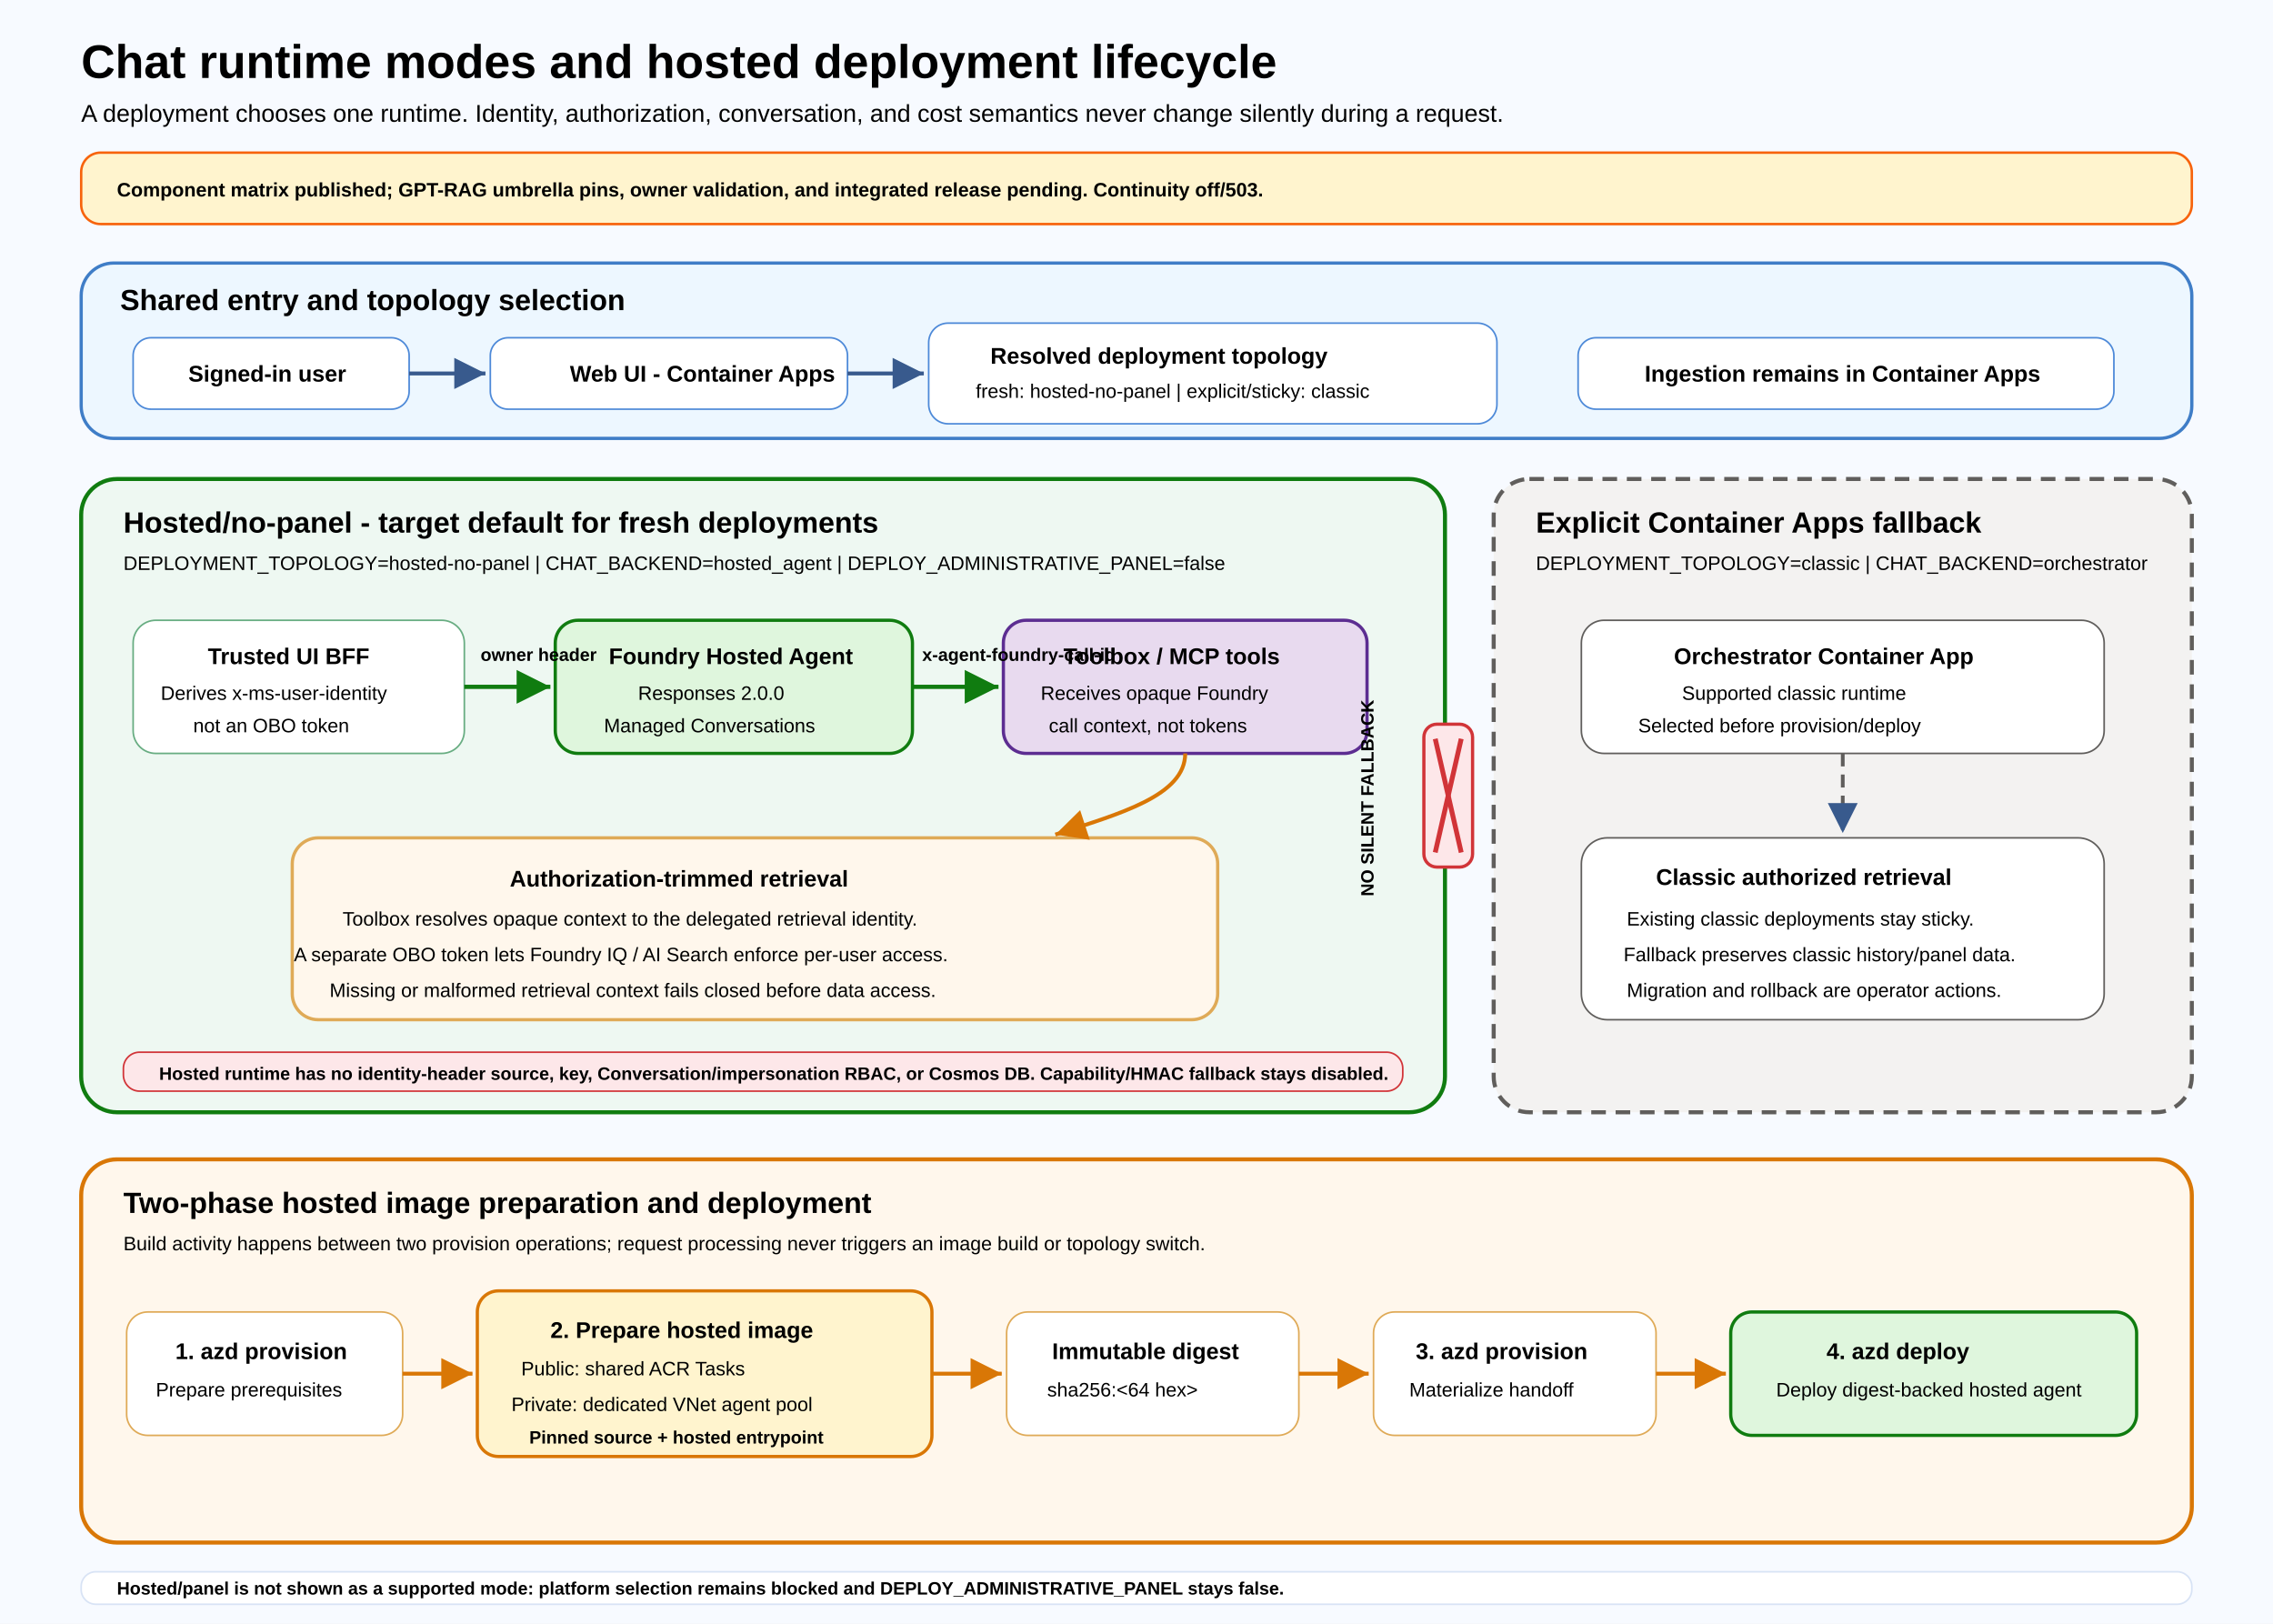
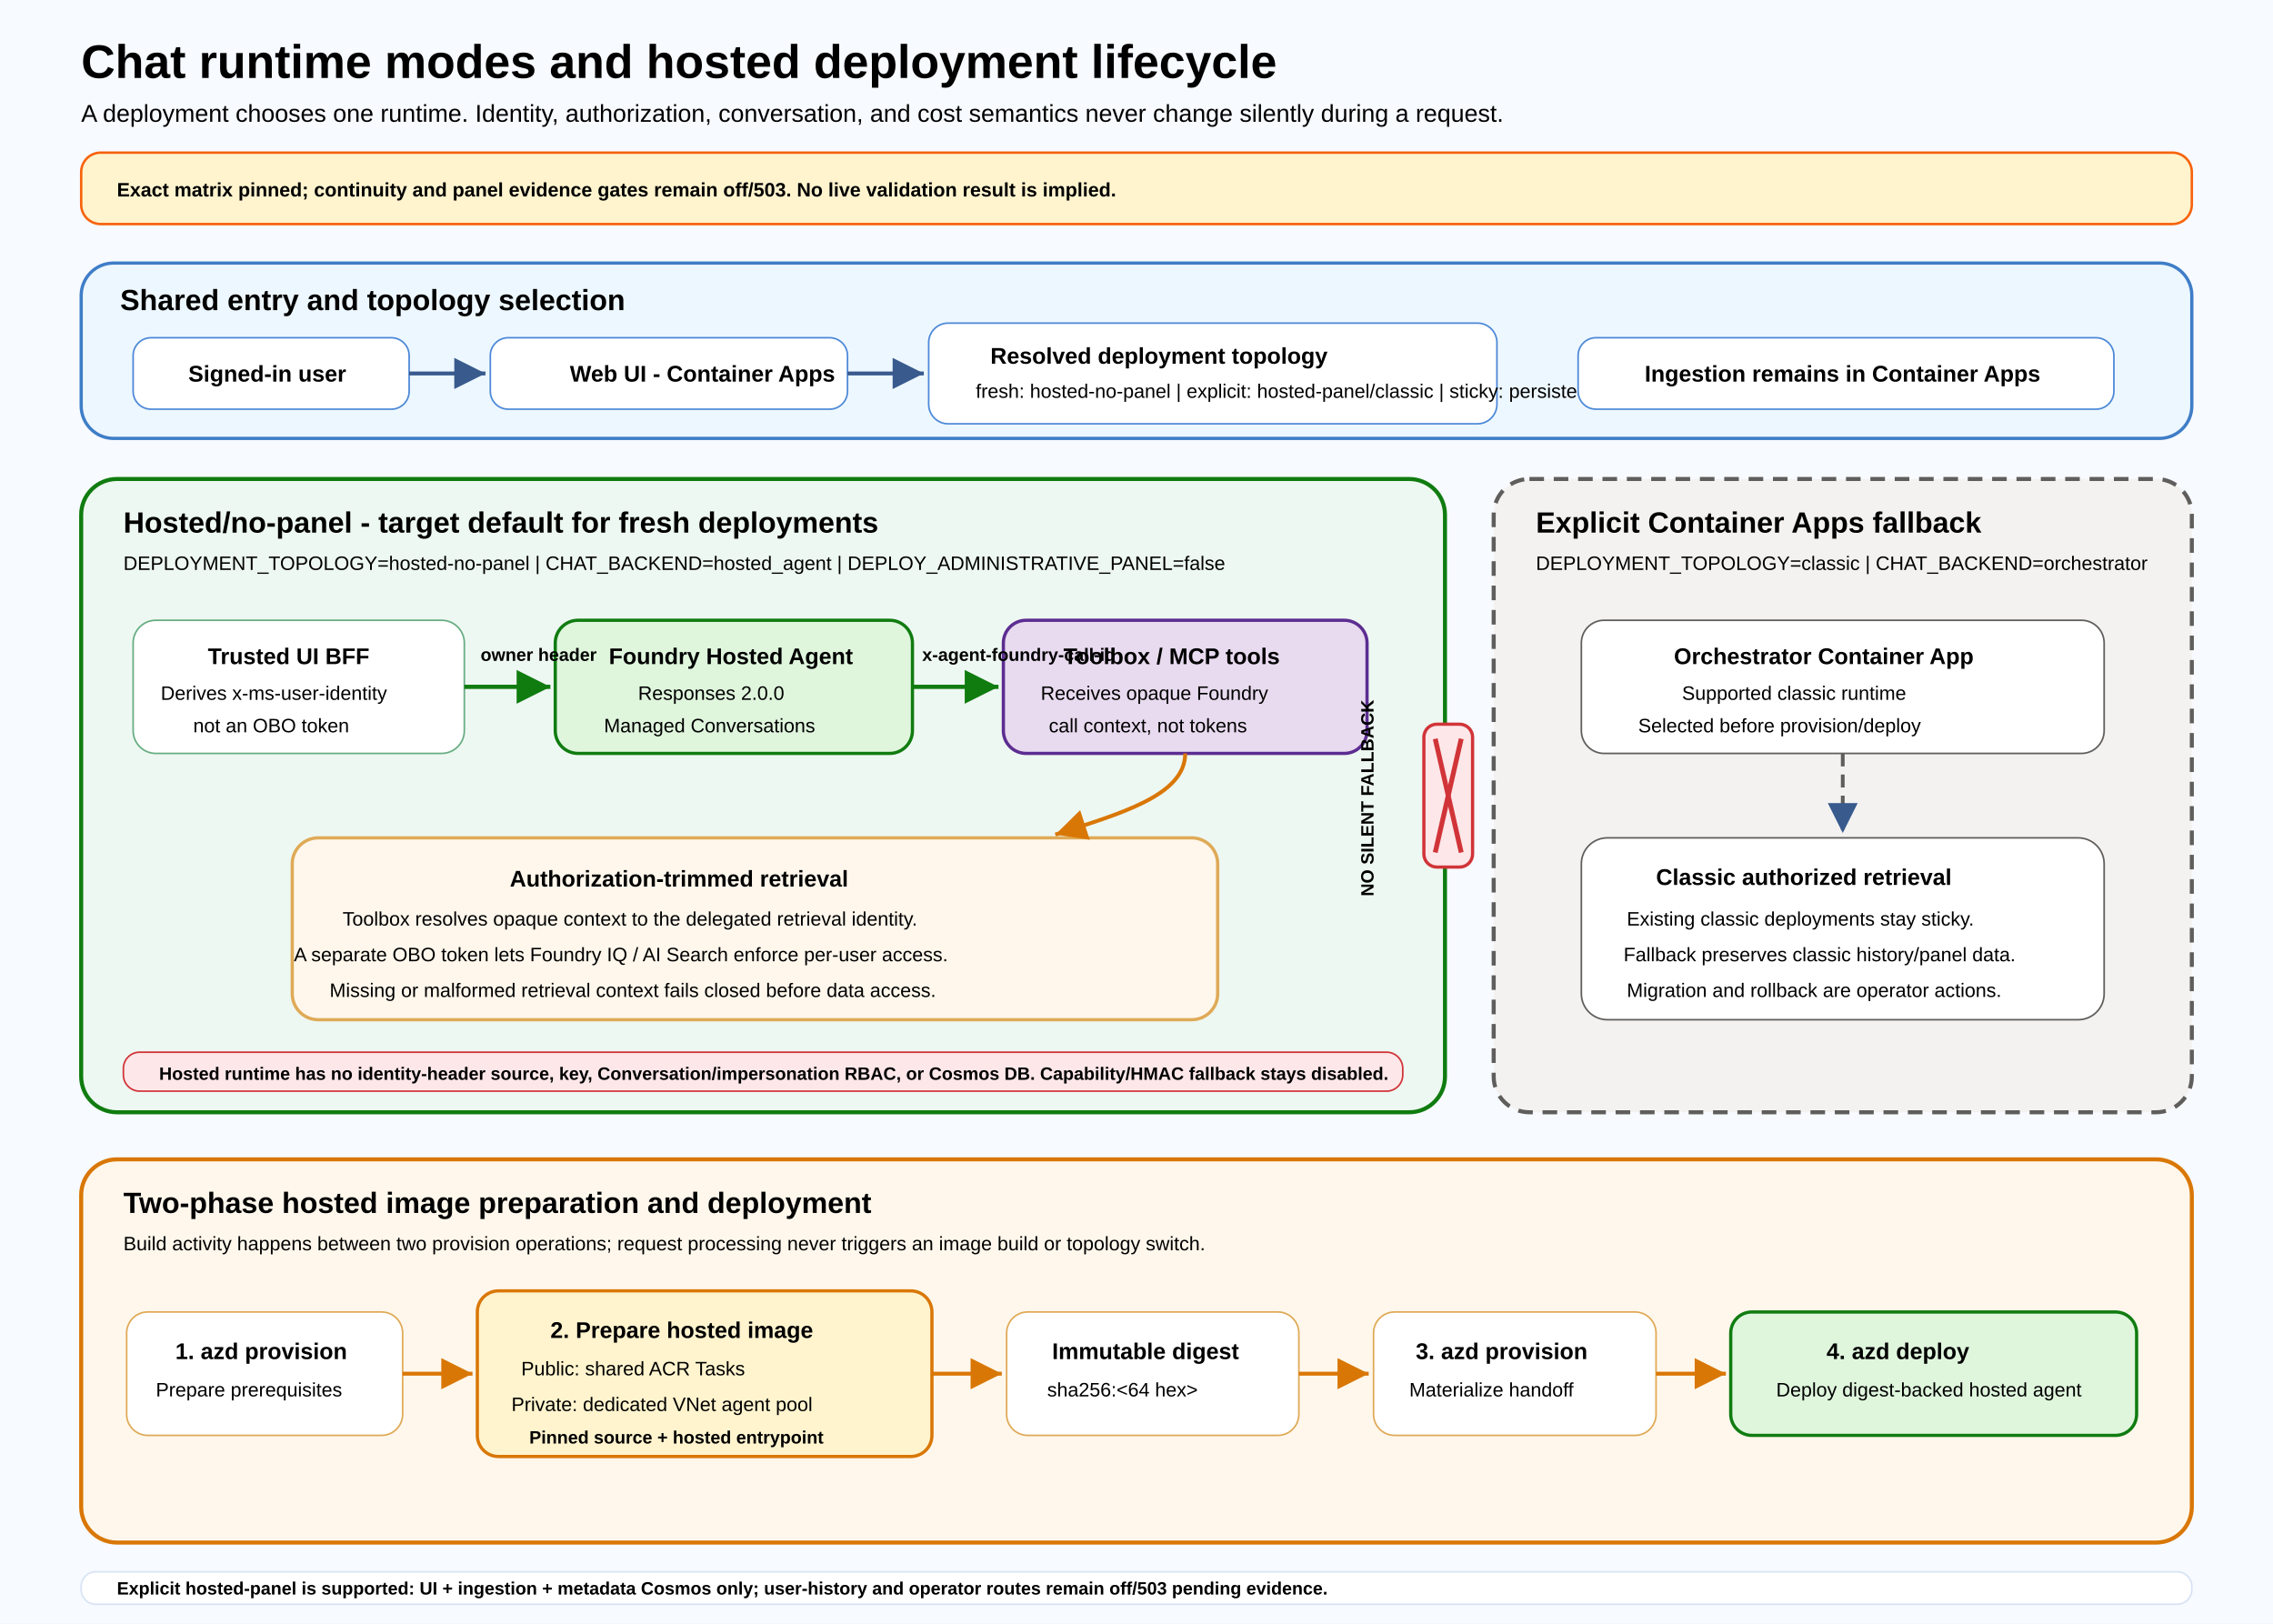
<svg xmlns="http://www.w3.org/2000/svg" width="1400" height="1000" viewBox="0 0 1400 1000" role="img" aria-labelledby="title desc">
  <defs>
    <marker id="arrow-blue" markerWidth="12" markerHeight="12" refX="10" refY="6" orient="auto">
      <path d="M2,2 L10,6 L2,10 Z" fill="#385a8d" />
    </marker>
    <marker id="arrow-green" markerWidth="12" markerHeight="12" refX="10" refY="6" orient="auto">
      <path d="M2,2 L10,6 L2,10 Z" fill="#107c10" />
    </marker>
    <marker id="arrow-orange" markerWidth="12" markerHeight="12" refX="10" refY="6" orient="auto">
      <path d="M2,2 L10,6 L2,10 Z" fill="#d97706" />
    </marker>
    <style>
      .title { font: 700 29px 'Segoe UI', Arial, sans-serif; fill: #000000; }
      .subtitle { font: 400 15px 'Segoe UI', Arial, sans-serif; fill: #000000; }
      .section-title { font: 700 18px 'Segoe UI', Arial, sans-serif; fill: #000000; }
      .box-title { font: 700 14px 'Segoe UI', Arial, sans-serif; fill: #000000; }
      .box-text { font: 400 12px 'Segoe UI', Arial, sans-serif; fill: #000000; }
      .small { font: 600 11px 'Segoe UI', Arial, sans-serif; fill: #000000; }
      .status { font: 600 12px 'Segoe UI', Arial, sans-serif; fill: #000000; }
      .blue-arrow { stroke: #385a8d; stroke-width: 2.4; fill: none; marker-end: url(#arrow-blue); }
      .green-arrow { stroke: #107c10; stroke-width: 2.6; fill: none; marker-end: url(#arrow-green); }
      .orange-arrow { stroke: #d97706; stroke-width: 2.4; fill: none; marker-end: url(#arrow-orange); }
      .fallback-arrow { stroke: #605e5c; stroke-width: 2.3; stroke-dasharray: 8 5; fill: none; marker-end: url(#arrow-blue); }
    </style>
  </defs>
  <rect width="1400" height="1000" fill="#f7faff" />
  <text x="50" y="48" class="title">Chat runtime modes and hosted deployment lifecycle</text>
  <text x="50" y="75" class="subtitle">A deployment chooses one runtime. Identity, authorization, conversation, and cost semantics never change silently during a request.</text>
  <rect x="50" y="94" width="1300" height="44" rx="12" fill="#fff4ce" stroke="#f7630c" stroke-width="1.5" />
-   <text x="72" y="121" class="status">Component matrix published; GPT-RAG umbrella pins, owner validation, and integrated release pending. Continuity off/503.</text>
+   <text x="72" y="121" class="status">Exact matrix pinned; continuity and panel evidence gates remain off/503. No live validation result is implied.</text>
  <rect x="50" y="162" width="1300" height="108" rx="20" fill="#edf7ff" stroke="#3f7dc7" stroke-width="2" />
  <text x="74" y="191" class="section-title">Shared entry and topology selection</text>
  <rect x="82" y="208" width="170" height="44" rx="11" fill="#ffffff" stroke="#4d89d8" />
  <text x="116" y="235" class="box-title">Signed-in user</text>
  <rect x="302" y="208" width="220" height="44" rx="11" fill="#ffffff" stroke="#4d89d8" />
  <text x="351" y="235" class="box-title">Web UI - Container Apps</text>
  <rect x="572" y="199" width="350" height="62" rx="12" fill="#ffffff" stroke="#4d89d8" />
  <text x="610" y="224" class="box-title">Resolved deployment topology</text>
-   <text x="601" y="245" class="box-text">fresh: hosted-no-panel | explicit/sticky: classic</text>
+   <text x="601" y="245" class="box-text">fresh: hosted-no-panel | explicit: hosted-panel/classic | sticky: persisted</text>
  <rect x="972" y="208" width="330" height="44" rx="11" fill="#ffffff" stroke="#4d89d8" />
  <text x="1013" y="235" class="box-title">Ingestion remains in Container Apps</text>
  <path class="blue-arrow" d="M252 230 L299 230" />
  <path class="blue-arrow" d="M522 230 L569 230" />
  <rect x="50" y="295" width="840" height="390" rx="22" fill="#eef8f2" stroke="#107c10" stroke-width="2.5" />
  <text x="76" y="328" class="section-title">Hosted/no-panel - target default for fresh deployments</text>
  <text x="76" y="351" class="box-text">DEPLOYMENT_TOPOLOGY=hosted-no-panel | CHAT_BACKEND=hosted_agent | DEPLOY_ADMINISTRATIVE_PANEL=false</text>
  <rect x="82" y="382" width="204" height="82" rx="14" fill="#ffffff" stroke="#68ad82" />
  <text x="128" y="409" class="box-title">Trusted UI BFF</text>
  <text x="99" y="431" class="box-text">Derives x-ms-user-identity</text>
  <text x="119" y="451" class="box-text">not an OBO token</text>
  <rect x="342" y="382" width="220" height="82" rx="14" fill="#dff6dd" stroke="#107c10" stroke-width="2" />
  <text x="375" y="409" class="box-title">Foundry Hosted Agent</text>
  <text x="393" y="431" class="box-text">Responses 2.0.0</text>
  <text x="372" y="451" class="box-text">Managed Conversations</text>
  <rect x="618" y="382" width="224" height="82" rx="14" fill="#e8daef" stroke="#5c2d91" stroke-width="2" />
  <text x="655" y="409" class="box-title">Toolbox / MCP tools</text>
  <text x="641" y="431" class="box-text">Receives opaque Foundry</text>
  <text x="646" y="451" class="box-text">call context, not tokens</text>
  <path class="green-arrow" d="M286 423 L339 423" />
  <text x="296" y="407" class="small">owner header</text>
  <path class="green-arrow" d="M562 423 L615 423" />
  <text x="568" y="407" class="small">x-agent-foundry-call-id</text>
  <rect x="180" y="516" width="570" height="112" rx="16" fill="#fff7ec" stroke="#dfaa57" stroke-width="2" />
  <text x="314" y="546" class="box-title">Authorization-trimmed retrieval</text>
  <text x="211" y="570" class="box-text">Toolbox resolves opaque context to the delegated retrieval identity.</text>
  <text x="181" y="592" class="box-text">A separate OBO token lets Foundry IQ / AI Search enforce per-user access.</text>
  <text x="203" y="614" class="box-text">Missing or malformed retrieval context fails closed before data access.</text>
  <path class="orange-arrow" d="M730 464 C730 490, 690 501, 650 514" />
  <rect x="76" y="648" width="788" height="24" rx="10" fill="#fde7e9" stroke="#d13438" />
  <text x="98" y="665" class="small">Hosted runtime has no identity-header source, key, Conversation/impersonation RBAC, or Cosmos DB. Capability/HMAC fallback stays disabled.</text>
  <rect x="920" y="295" width="430" height="390" rx="22" fill="#f3f2f1" stroke="#605e5c" stroke-width="2.5" stroke-dasharray="9 6" />
  <text x="946" y="328" class="section-title">Explicit Container Apps fallback</text>
  <text x="946" y="351" class="box-text">DEPLOYMENT_TOPOLOGY=classic | CHAT_BACKEND=orchestrator</text>
  <rect x="974" y="382" width="322" height="82" rx="14" fill="#ffffff" stroke="#605e5c" />
  <text x="1031" y="409" class="box-title">Orchestrator Container App</text>
  <text x="1036" y="431" class="box-text">Supported classic runtime</text>
  <text x="1009" y="451" class="box-text">Selected before provision/deploy</text>
  <rect x="974" y="516" width="322" height="112" rx="16" fill="#ffffff" stroke="#605e5c" />
  <text x="1020" y="545" class="box-title">Classic authorized retrieval</text>
  <text x="1002" y="570" class="box-text">Existing classic deployments stay sticky.</text>
  <text x="1000" y="592" class="box-text">Fallback preserves classic history/panel data.</text>
  <text x="1002" y="614" class="box-text">Migration and rollback are operator actions.</text>
  <path class="fallback-arrow" d="M1135 464 L1135 513" />
  <rect x="877" y="446" width="30" height="88" rx="8" fill="#fde7e9" stroke="#d13438" stroke-width="2" />
  <line x1="884" y1="455" x2="900" y2="525" stroke="#d13438" stroke-width="3" />
  <line x1="900" y1="455" x2="884" y2="525" stroke="#d13438" stroke-width="3" />
  <text x="846" y="552" class="small" transform="rotate(-90 846 552)">NO SILENT FALLBACK</text>
  <rect x="50" y="714" width="1300" height="236" rx="22" fill="#fff7ec" stroke="#d97706" stroke-width="2.5" />
  <text x="76" y="747" class="section-title">Two-phase hosted image preparation and deployment</text>
  <text x="76" y="770" class="box-text">Build activity happens between two provision operations; request processing never triggers an image build or topology switch.</text>
  <rect x="78" y="808" width="170" height="76" rx="13" fill="#ffffff" stroke="#dfaa57" />
  <text x="108" y="837" class="box-title">1. azd provision</text>
  <text x="96" y="860" class="box-text">Prepare prerequisites</text>
  <rect x="294" y="795" width="280" height="102" rx="13" fill="#fff4ce" stroke="#d97706" stroke-width="2" />
  <text x="339" y="824" class="box-title">2. Prepare hosted image</text>
  <text x="321" y="847" class="box-text">Public: shared ACR Tasks</text>
  <text x="315" y="869" class="box-text">Private: dedicated VNet agent pool</text>
  <text x="326" y="889" class="small">Pinned source + hosted entrypoint</text>
  <rect x="620" y="808" width="180" height="76" rx="13" fill="#ffffff" stroke="#dfaa57" />
  <text x="648" y="837" class="box-title">Immutable digest</text>
  <text x="645" y="860" class="box-text">sha256:&lt;64 hex&gt;</text>
  <rect x="846" y="808" width="174" height="76" rx="13" fill="#ffffff" stroke="#dfaa57" />
  <text x="872" y="837" class="box-title">3. azd provision</text>
  <text x="868" y="860" class="box-text">Materialize handoff</text>
  <rect x="1066" y="808" width="250" height="76" rx="13" fill="#dff6dd" stroke="#107c10" stroke-width="2" />
  <text x="1125" y="837" class="box-title">4. azd deploy</text>
  <text x="1094" y="860" class="box-text">Deploy digest-backed hosted agent</text>
  <path class="orange-arrow" d="M248 846 L291 846" />
  <path class="orange-arrow" d="M574 846 L617 846" />
  <path class="orange-arrow" d="M800 846 L843 846" />
  <path class="orange-arrow" d="M1020 846 L1063 846" />
  <rect x="50" y="968" width="1300" height="20" rx="9" fill="#ffffff" stroke="#d8e3f5" />
-   <text x="72" y="982" class="small">Hosted/panel is not shown as a supported mode: platform selection remains blocked and DEPLOY_ADMINISTRATIVE_PANEL stays false.</text>
+   <text x="72" y="982" class="small">Explicit hosted-panel is supported: UI + ingestion + metadata Cosmos only; user-history and operator routes remain off/503 pending evidence.</text>
</svg>
